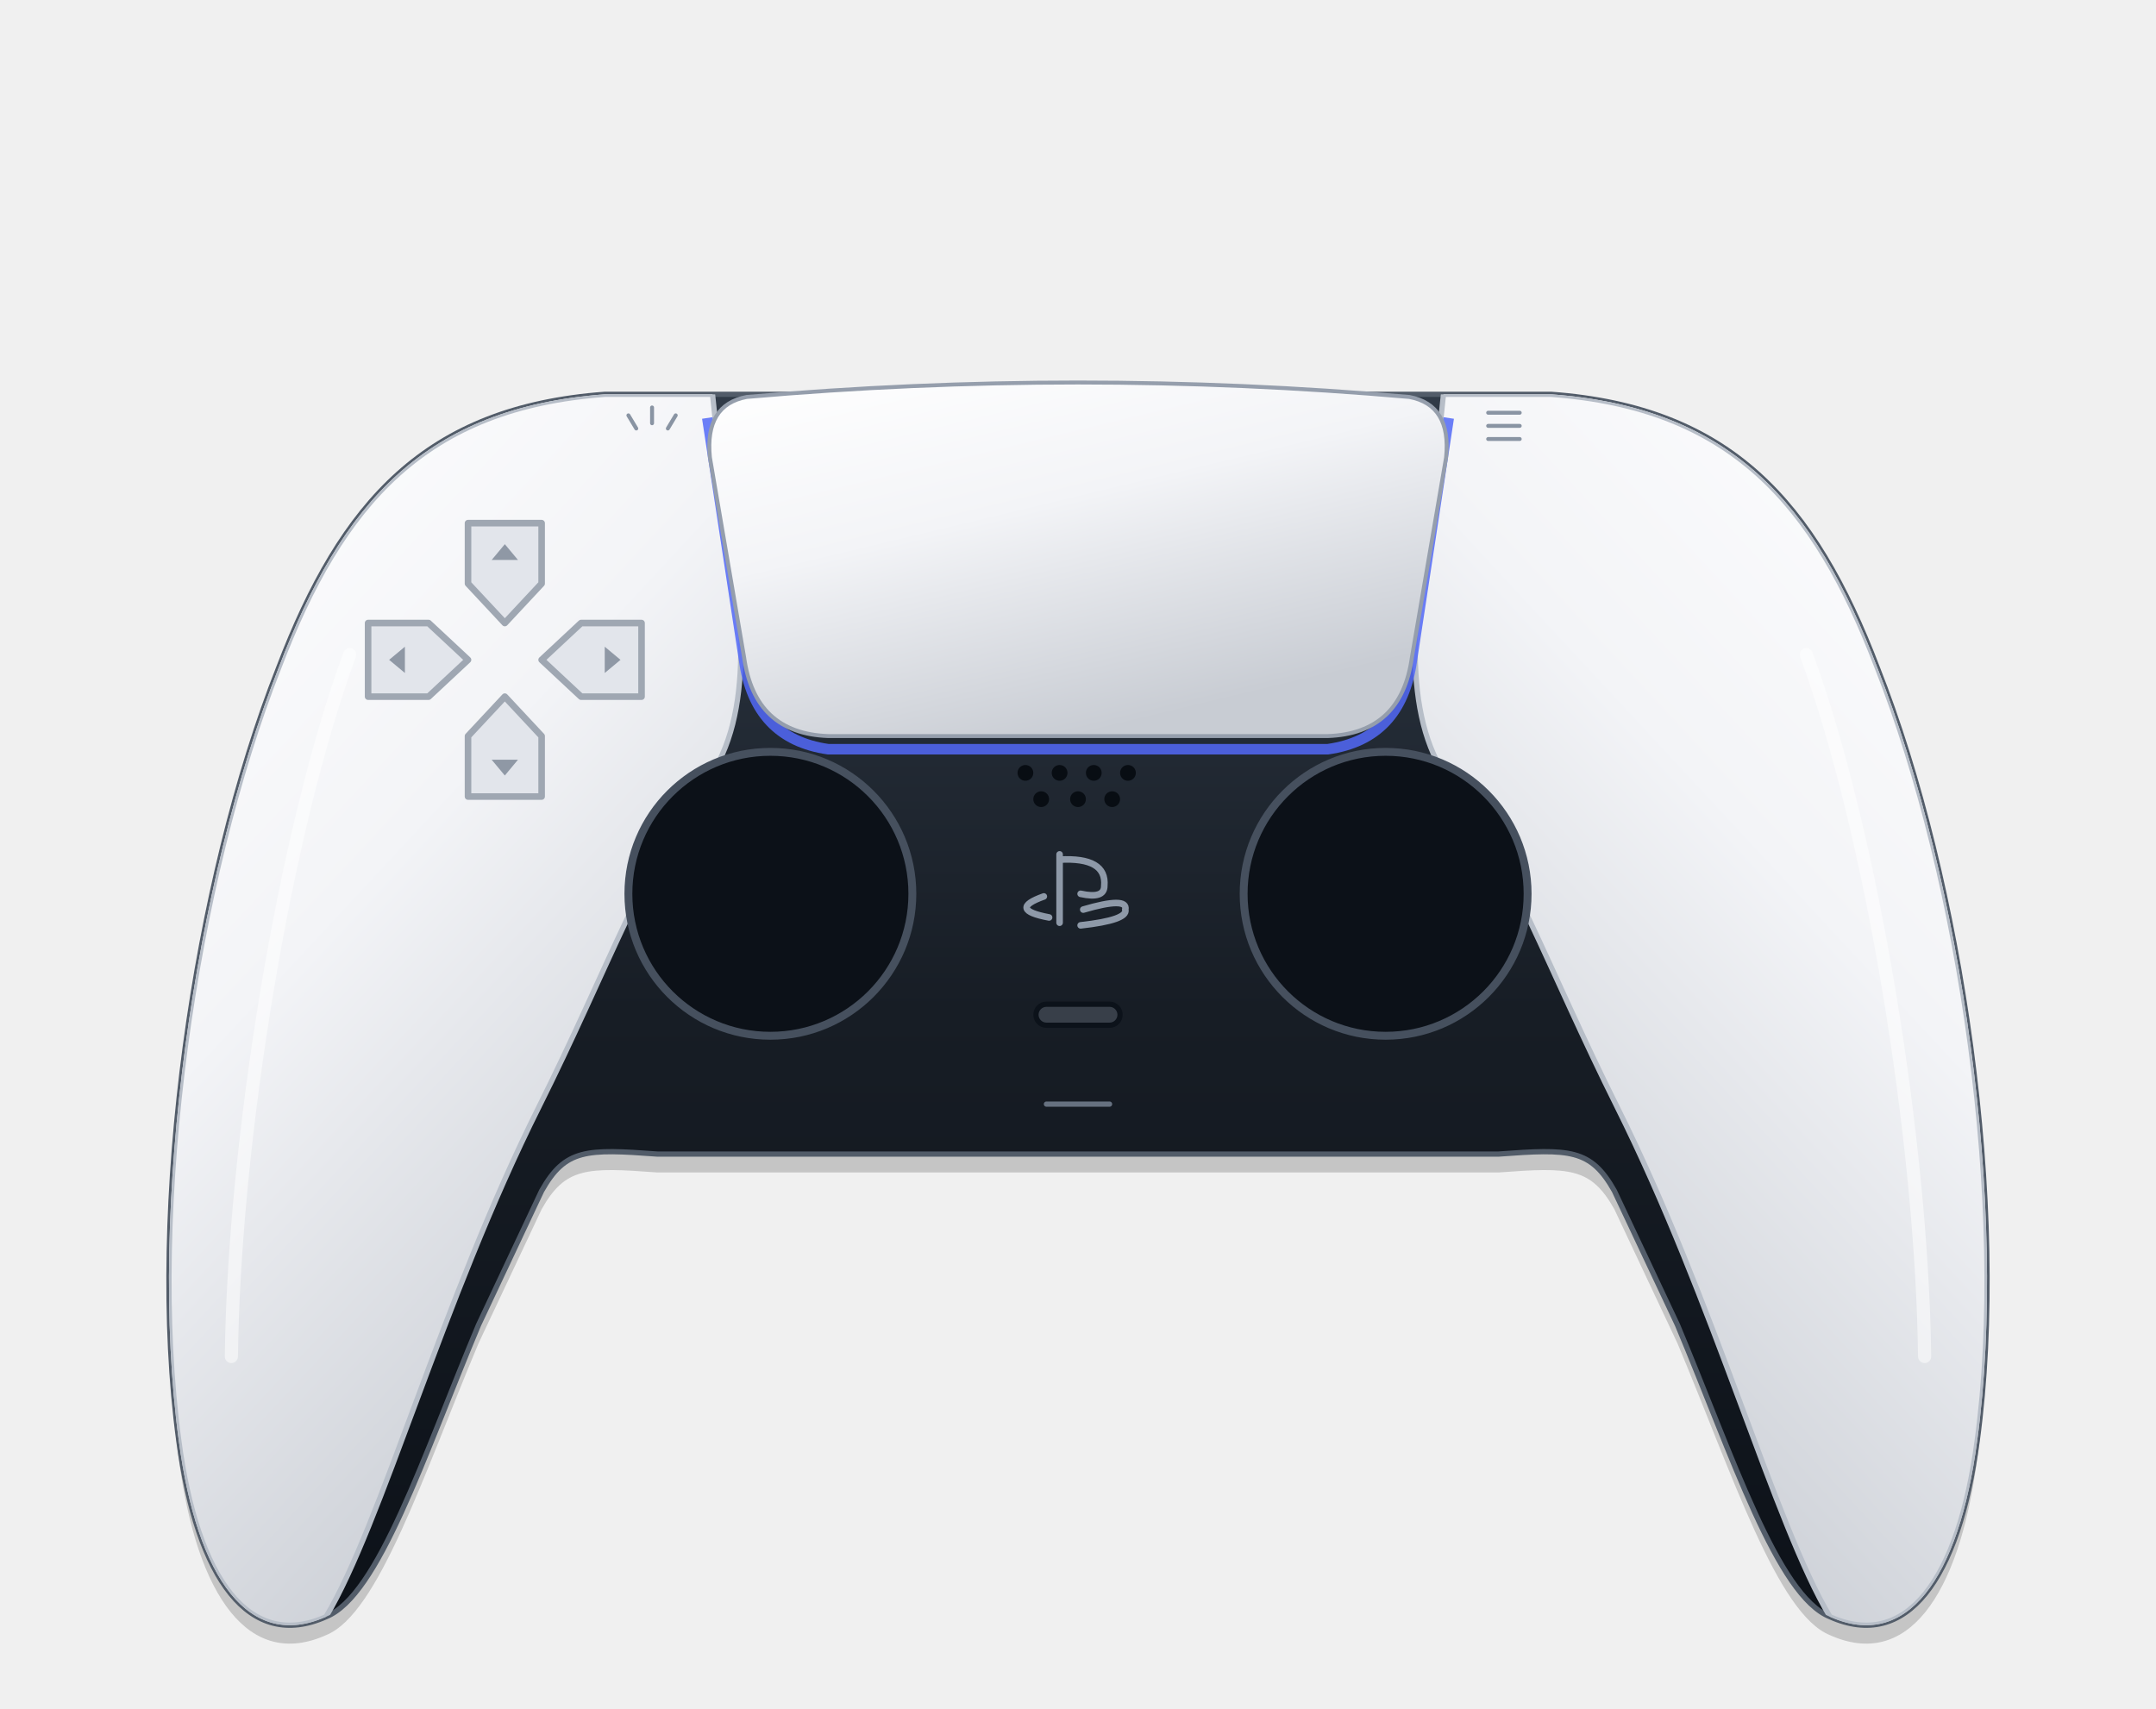
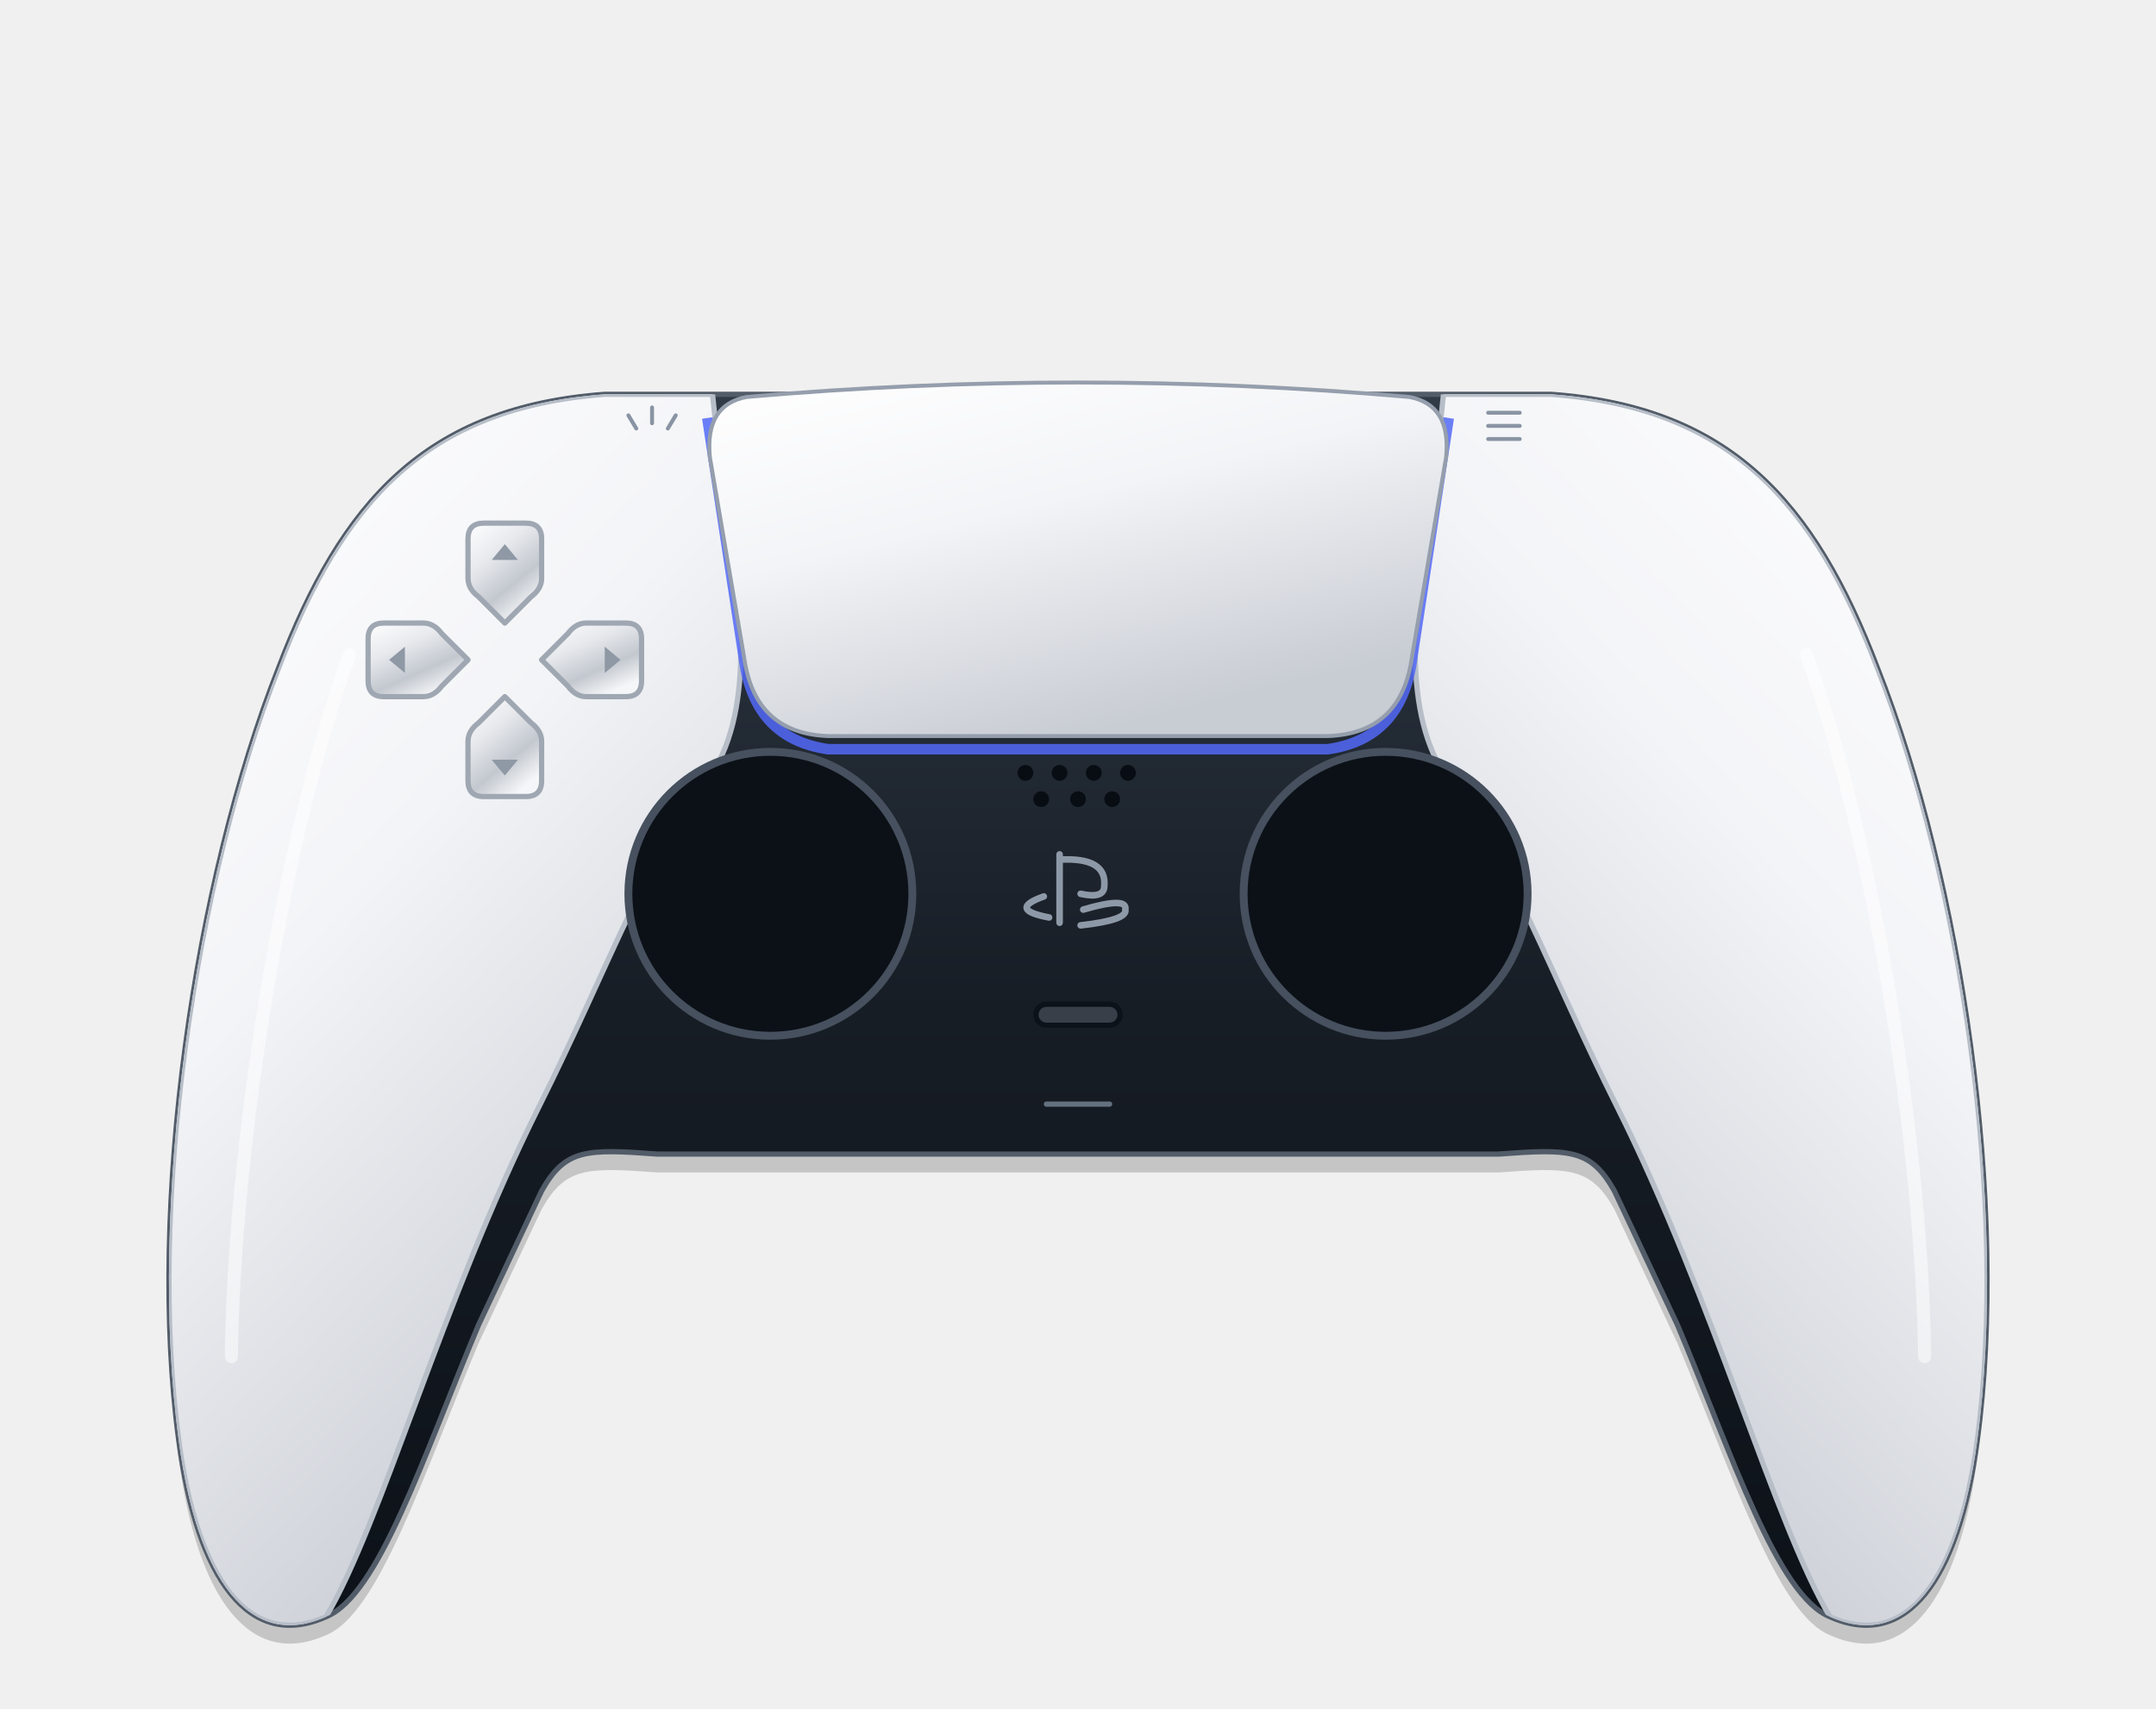
<svg xmlns="http://www.w3.org/2000/svg" xmlns:xlink="http://www.w3.org/1999/xlink" width="820" height="650" viewBox="0 0 820 650">
  <defs>
    <linearGradient id="shell" x2=".5" y2="1">
      <stop stop-color="#fff" />
      <stop offset=".45" stop-color="#f3f4f7" />
      <stop offset="1" stop-color="#c8ccd3" />
    </linearGradient>
    <linearGradient id="chassis" x2="0" y2="1">
      <stop stop-color="#303a47" />
      <stop offset=".5" stop-color="#171d25" />
      <stop offset="1" stop-color="#0d1219" />
+     </linearGradient>
+     <linearGradient id="direction" x2=".6" y2="1">
+       <stop stop-color="#fff" />
+       <stop offset=".38" stop-color="#e7e9ed" />
+       <stop offset=".72" stop-color="#c3c8cf" />
+       <stop offset="1" stop-color="#f5f6f8" />
    </linearGradient>
    <path id="body" d="M230 150H590C658 155 690 191 714 254C746 335 764 459 752 548C745 601 725 628 696 615C676 607 659 554 638 504L614 453C605 437 597 437 570 439H250C223 437 215 437 206 453L182 504C161 554 144 607 124 615C95 628 75 601 68 548C56 459 74 335 106 254C130 191 162 155 230 150Z" />
    <clipPath id="bodyClip">
      <use xlink:href="#body" />
    </clipPath>
    <path id="wing" d="M230 150C162 155 130 191 106 254C74 335 56 459 68 548C75 601 95 628 124 615C145 580 168 495 205 421C231 369 246 326 269 297C287 272 283 231 275 188L271 150Z" />
  </defs>
  <use xlink:href="#body" transform="translate(0 7)" fill="#000" opacity=".18" />
  <use xlink:href="#body" fill="url(#chassis)" stroke="#525c69" stroke-width="2" />
  <g clip-path="url(#bodyClip)">
    <use xlink:href="#wing" fill="url(#shell)" stroke="#b7bec8" stroke-width="2" />
    <use xlink:href="#wing" transform="translate(820 0) scale(-1 1)" fill="url(#shell)" stroke="#b7bec8" stroke-width="2" />
  </g>
  <path d="M133 249C108 317 89 434 88 516M687 249C712 317 731 434 732 516" fill="none" stroke="#fff" stroke-width="5" opacity=".5" stroke-linecap="round" />
  <path d="M269 159L283 251Q287 281 315 285H505Q533 281 537 251L551 159" fill="none" stroke="#5269f7" stroke-width="4" opacity=".85" />
  <path d="M284 151Q410 140 536 151Q552 154 550 174L537 250Q533 279 505 280H315Q287 279 283 250L270 174Q268 154 284 151Z" fill="url(#shell)" stroke="#959eac" stroke-width="1.5" />
  <g fill="#0c1118" stroke="#46505e" stroke-width="3">
    <circle cx="293" cy="340" r="54" />
    <circle cx="527" cy="340" r="54" />
  </g>
-   <g fill="#e2e5eb" stroke="#9fa7b2" stroke-width="2.5" stroke-linejoin="round">
-     <path d="M178 199H206V222L192 237L178 222Z" />
-     <path d="M178 303H206V280L192 265L178 280Z" />
-     <path d="M140 237V265H163L178 251L163 237Z" />
-     <path d="M244 237V265H221L206 251L221 237Z" />
+   <g fill="url(#direction)" stroke="#9fa7b2" stroke-width="2" stroke-linejoin="round">
+     <path d="M184 199H200Q206 199 206 205V220Q206 224 202 227L192 237L182 227Q178 224 178 220V205Q178 199 184 199Z" />
+     <path d="M184 303H200Q206 303 206 297V282Q206 278 202 275L192 265L182 275Q178 278 178 282V297Q178 303 184 303Z" />
+     <path d="M140 243V259Q140 265 146 265H161Q165 265 168 261L178 251L168 241Q165 237 161 237H146Q140 237 140 243Z" />
+     <path d="M244 243V259Q244 265 238 265H223Q219 265 216 261L206 251L216 241Q219 237 223 237H238Q244 237 244 243Z" />
  </g>
  <g fill="#8f98a5">
    <path d="M192 207L187 213H197Z" />
    <path d="M192 295L187 289H197Z" />
    <path d="M148 251L154 246V256Z" />
    <path d="M236 251L230 246V256Z" />
  </g>
  <path d="M242 163L239 158M248 161V155M254 163L257 158M566 157H578M566 162H578M566 167H578" stroke="#8994a3" stroke-width="1.5" stroke-linecap="round" />
  <g fill="#080d13">
    <circle cx="390" cy="294" r="3" />
    <circle cx="403" cy="294" r="3" />
    <circle cx="416" cy="294" r="3" />
    <circle cx="429" cy="294" r="3" />
    <circle cx="396" cy="304" r="3" />
    <circle cx="410" cy="304" r="3" />
    <circle cx="423" cy="304" r="3" />
  </g>
  <path d="M403 325V351M403 327Q421 326 420 337Q420 342 411 340M397 341Q383 346 399 349M412 346Q429 341 428 346Q429 350 411 352" fill="none" stroke="#8e99a8" stroke-width="2.5" stroke-linecap="round" />
  <rect x="394" y="382" width="32" height="8" rx="4" fill="#383f49" stroke="#0c121a" stroke-width="2" />
  <path d="M398 420H422" stroke="#667180" stroke-width="2" stroke-linecap="round" />
</svg>
